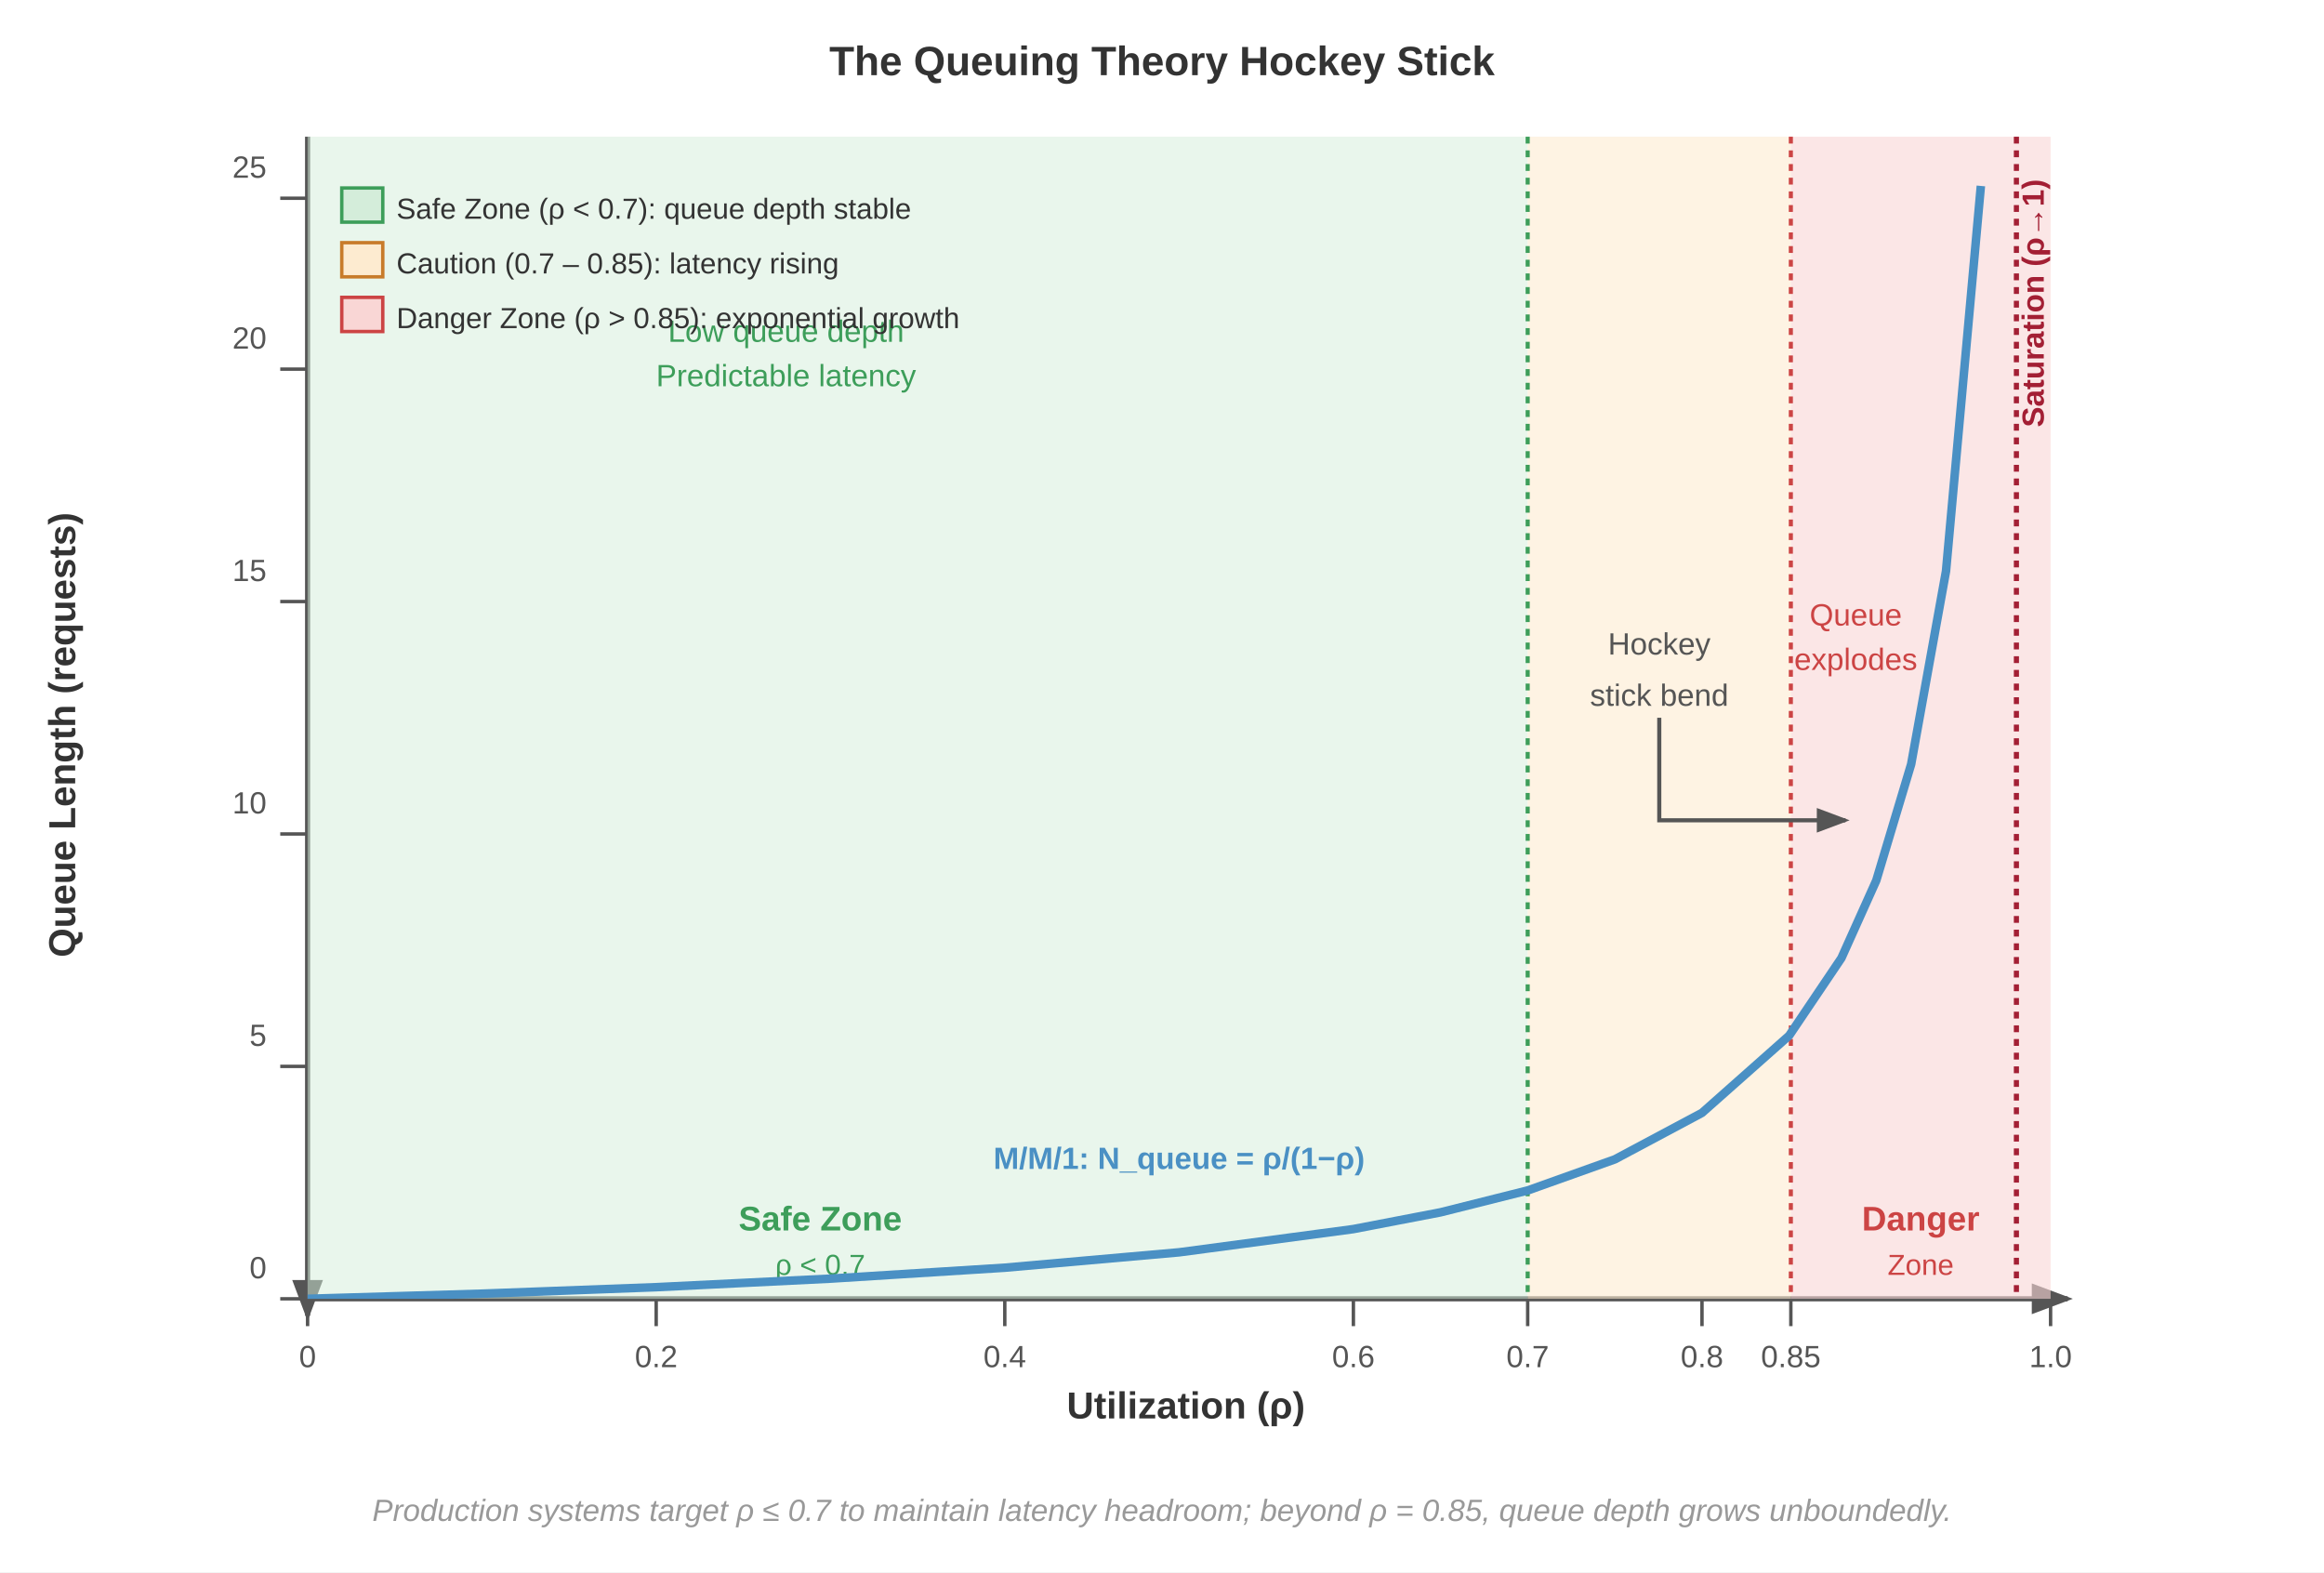
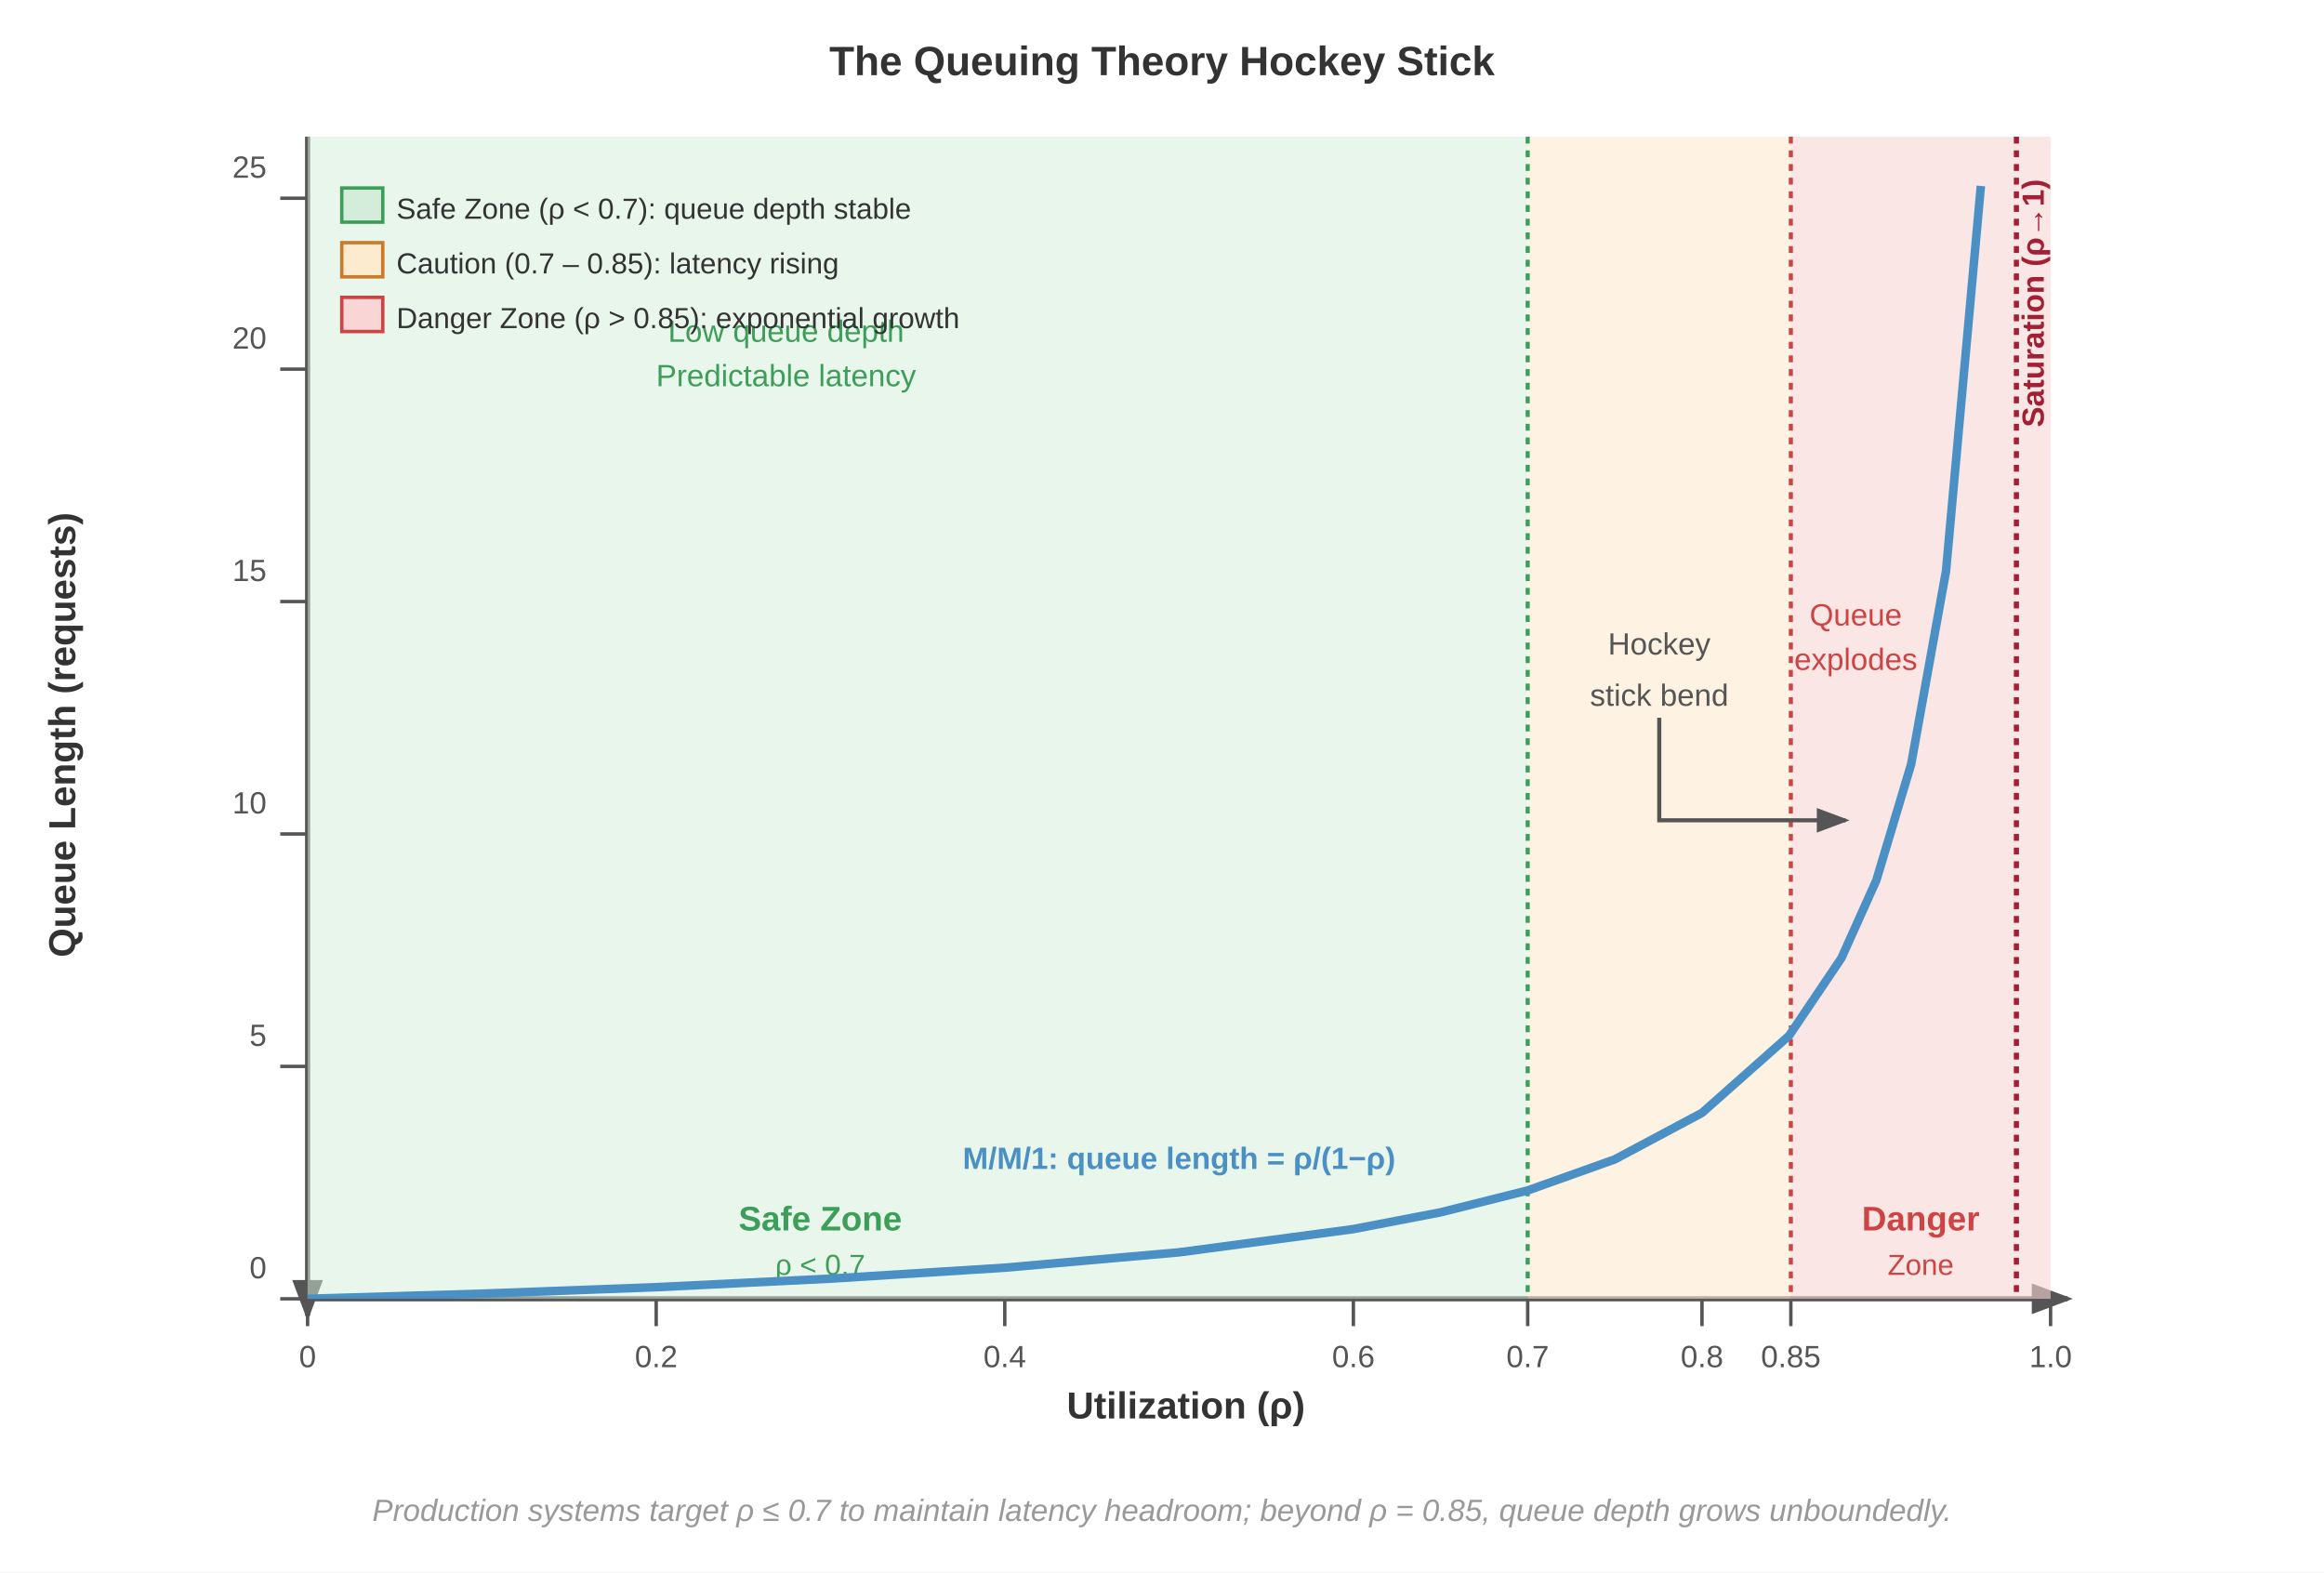
<svg xmlns="http://www.w3.org/2000/svg" font-family="Arial, Helvetica, sans-serif" viewBox="0 0 680 460">
  <rect width="680" height="460" fill="#fff" />
  <defs>
    <marker id="arrow" markerWidth="8" markerHeight="6" refX="7" refY="3" orient="auto">
      <path d="M0,0 L8,3 L0,6 Z" fill="#555" />
    </marker>
    <marker id="arrow-red" markerWidth="8" markerHeight="6" refX="7" refY="3" orient="auto">
      <path d="M0,0 L8,3 L0,6 Z" fill="#a31f34" />
    </marker>
    <marker id="arrow-green" markerWidth="8" markerHeight="6" refX="7" refY="3" orient="auto">
      <path d="M0,0 L8,3 L0,6 Z" fill="#3d9e5a" />
    </marker>
    <clipPath id="plot-clip">
      <rect x="90" y="40" width="510" height="340" />
    </clipPath>
  </defs>
  <text x="340" y="22" text-anchor="middle" font-size="12" font-weight="700" fill="#333">The Queuing Theory Hockey Stick</text>
  <line x1="90" y1="40" x2="90" y2="385" stroke="#555" stroke-width="1.5" marker-end="url(#arrow)" />
  <line x1="90" y1="380" x2="605" y2="380" stroke="#555" stroke-width="1.5" marker-end="url(#arrow)" />
  <text x="22" y="215" text-anchor="middle" font-size="11" font-weight="700" fill="#333" transform="rotate(-90, 22, 215)">Queue Length (requests)</text>
  <text x="347" y="415" text-anchor="middle" font-size="11" font-weight="700" fill="#333">Utilization (ρ)</text>
  <line x1="90" y1="380" x2="90" y2="388" stroke="#555" stroke-width="1" />
  <text x="90" y="400" text-anchor="middle" font-size="9" fill="#555">0</text>
  <line x1="192" y1="380" x2="192" y2="388" stroke="#555" stroke-width="1" />
  <text x="192" y="400" text-anchor="middle" font-size="9" fill="#555">0.2</text>
  <line x1="294" y1="380" x2="294" y2="388" stroke="#555" stroke-width="1" />
  <text x="294" y="400" text-anchor="middle" font-size="9" fill="#555">0.4</text>
  <line x1="396" y1="380" x2="396" y2="388" stroke="#555" stroke-width="1" />
  <text x="396" y="400" text-anchor="middle" font-size="9" fill="#555">0.6</text>
  <line x1="447" y1="380" x2="447" y2="388" stroke="#555" stroke-width="1" />
  <text x="447" y="400" text-anchor="middle" font-size="9" fill="#555">0.7</text>
  <line x1="498" y1="380" x2="498" y2="388" stroke="#555" stroke-width="1" />
  <text x="498" y="400" text-anchor="middle" font-size="9" fill="#555">0.8</text>
  <line x1="524" y1="380" x2="524" y2="388" stroke="#555" stroke-width="1" />
  <text x="524" y="400" text-anchor="middle" font-size="9" fill="#555">0.85</text>
  <line x1="600" y1="380" x2="600" y2="388" stroke="#555" stroke-width="1" />
  <text x="600" y="400" text-anchor="middle" font-size="9" fill="#555">1.0</text>
  <line x1="82" y1="380" x2="90" y2="380" stroke="#555" stroke-width="1" />
  <text x="78" y="374.0" text-anchor="end" font-size="9" fill="#555">0</text>
  <line x1="82" y1="312" x2="90" y2="312" stroke="#555" stroke-width="1" />
  <text x="78" y="306.0" text-anchor="end" font-size="9" fill="#555">5</text>
  <line x1="82" y1="244" x2="90" y2="244" stroke="#555" stroke-width="1" />
  <text x="78" y="238.0" text-anchor="end" font-size="9" fill="#555">10</text>
  <line x1="82" y1="176" x2="90" y2="176" stroke="#555" stroke-width="1" />
  <text x="78" y="170.0" text-anchor="end" font-size="9" fill="#555">15</text>
  <line x1="82" y1="108" x2="90" y2="108" stroke="#555" stroke-width="1" />
  <text x="78" y="102.0" text-anchor="end" font-size="9" fill="#555">20</text>
  <line x1="82" y1="58" x2="90" y2="58" stroke="#555" stroke-width="1" />
  <text x="78" y="52.0" text-anchor="end" font-size="9" fill="#555">25</text>
  <rect x="90" y="40" width="357" height="340" fill="#d4edda" opacity="0.5" />
  <text x="240" y="360" text-anchor="middle" font-size="10" font-weight="700" fill="#3d9e5a">Safe Zone</text>
  <text x="240" y="373" text-anchor="middle" font-size="8.5" fill="#3d9e5a">ρ &lt; 0.7</text>
  <rect x="524" y="40" width="76" height="340" fill="#f9d6d5" opacity="0.6" />
  <text x="562" y="360" text-anchor="middle" font-size="10" font-weight="700" fill="#c44">Danger</text>
  <text x="562" y="373" text-anchor="middle" font-size="8.5" fill="#c44">Zone</text>
  <rect x="447" y="40" width="77" height="340" fill="#fdebd0" opacity="0.6" />
  <line x1="447" y1="40" x2="447" y2="380" stroke="#3d9e5a" stroke-width="1.2" stroke-dasharray="2,2" />
  <line x1="524" y1="40" x2="524" y2="380" stroke="#c44" stroke-width="1.2" stroke-dasharray="2,2" />
  <polyline points="90,380 141,378.5 192,376.6 243,374.1 294,370.9 345,366.4 396,359.6 421.5,354.7 447,348.3 472.5,339.2 498,325.6 523.5,303.0 538.8,280.3 549,257.6 559.2,223.6 569.4,167.1 579.6,54.4" fill="none" stroke="#4a90c4" stroke-width="2.5" stroke-linejoin="round" clip-path="url(#plot-clip)" />
  <line x1="590" y1="40" x2="590" y2="378" stroke="#a31f34" stroke-width="1.5" stroke-dasharray="2,2" />
  <text x="598" y="125" text-anchor="start" font-size="9" font-weight="700" fill="#a31f34" transform="rotate(-90, 598, 125)">Saturation (ρ→1)</text>
  <text x="230" y="100" text-anchor="middle" font-size="9" fill="#3d9e5a">Low queue depth</text>
  <text x="230" y="113" text-anchor="middle" font-size="9" fill="#3d9e5a">Predictable latency</text>
  <text x="543" y="183" text-anchor="middle" font-size="9" fill="#c44">Queue</text>
  <text x="543" y="196" text-anchor="middle" font-size="9" fill="#c44">explodes</text>
  <path d="M485.5,210 V240 H540" fill="none" stroke="#555" stroke-width="1.2" marker-end="url(#arrow)" />
  <text x="485.5" y="191.5" text-anchor="middle" font-size="9" fill="#555">Hockey</text>
  <text x="485.5" y="206.5" text-anchor="middle" font-size="9" fill="#555">stick bend</text>
-   <text x="345" y="342" text-anchor="middle" font-size="9" font-weight="700" fill="#4a90c4">M/M/1: N_queue = ρ/(1−ρ)</text>
+   <text x="345" y="342" text-anchor="middle" font-size="9" font-weight="700" fill="#4a90c4">M/M/1: queue length = ρ/(1−ρ)</text>
  <rect x="100" y="55" width="12" height="10" fill="#d4edda" stroke="#3d9e5a" stroke-width="1" />
  <text x="116" y="64" font-size="8.5" fill="#333">Safe Zone (ρ &lt; 0.7): queue depth stable</text>
  <rect x="100" y="71" width="12" height="10" fill="#fdebd0" stroke="#c87b2a" stroke-width="1" />
  <text x="116" y="80" font-size="8.5" fill="#333">Caution (0.7 – 0.85): latency rising</text>
  <rect x="100" y="87" width="12" height="10" fill="#f9d6d5" stroke="#c44" stroke-width="1" />
  <text x="116" y="96" font-size="8.5" fill="#333">Danger Zone (ρ &gt; 0.85): exponential growth</text>
  <text x="340" y="445" text-anchor="middle" font-size="9" fill="#999" font-style="italic">Production systems target ρ ≤ 0.7 to maintain latency headroom; beyond ρ = 0.85, queue depth grows unboundedly.</text>
</svg>
